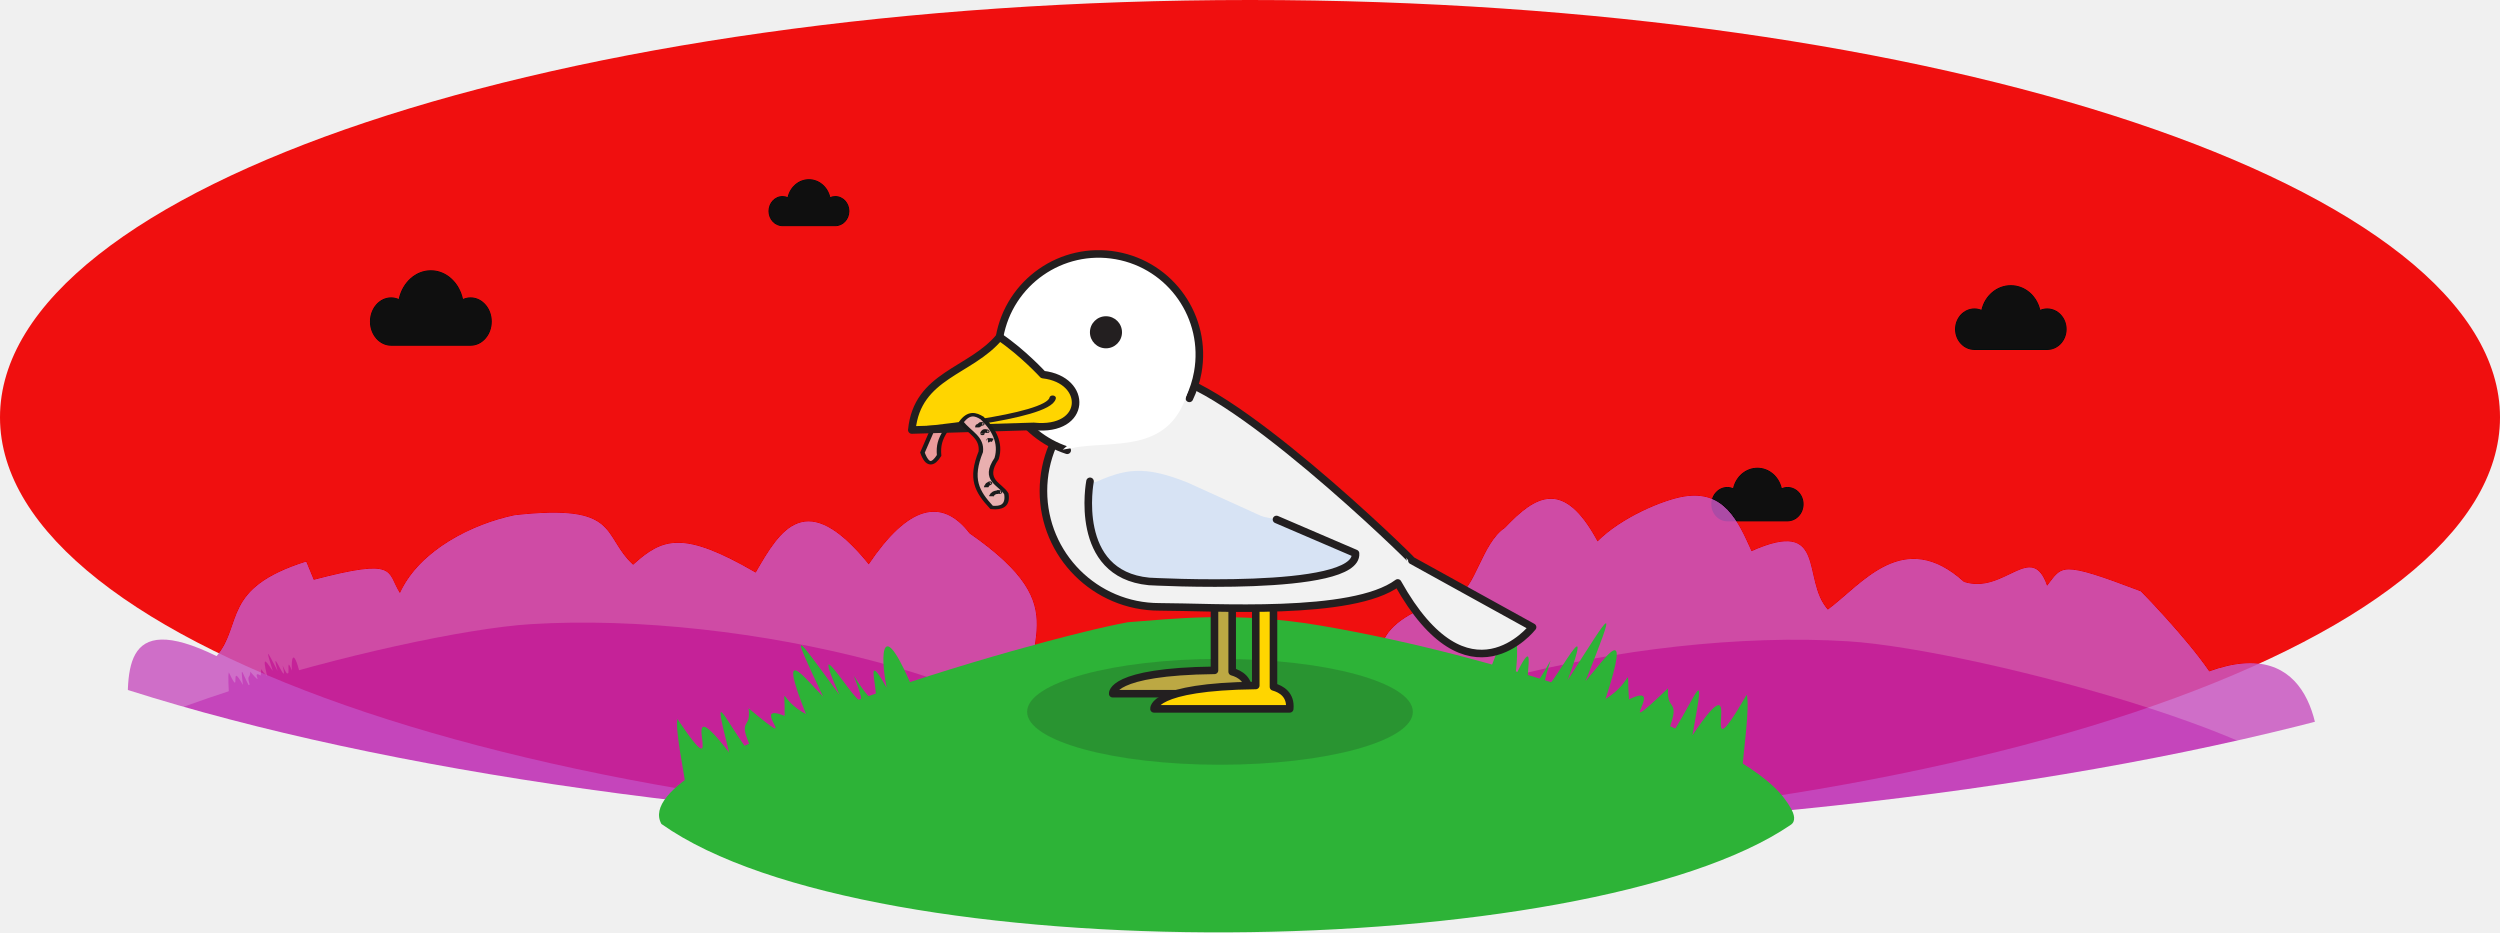
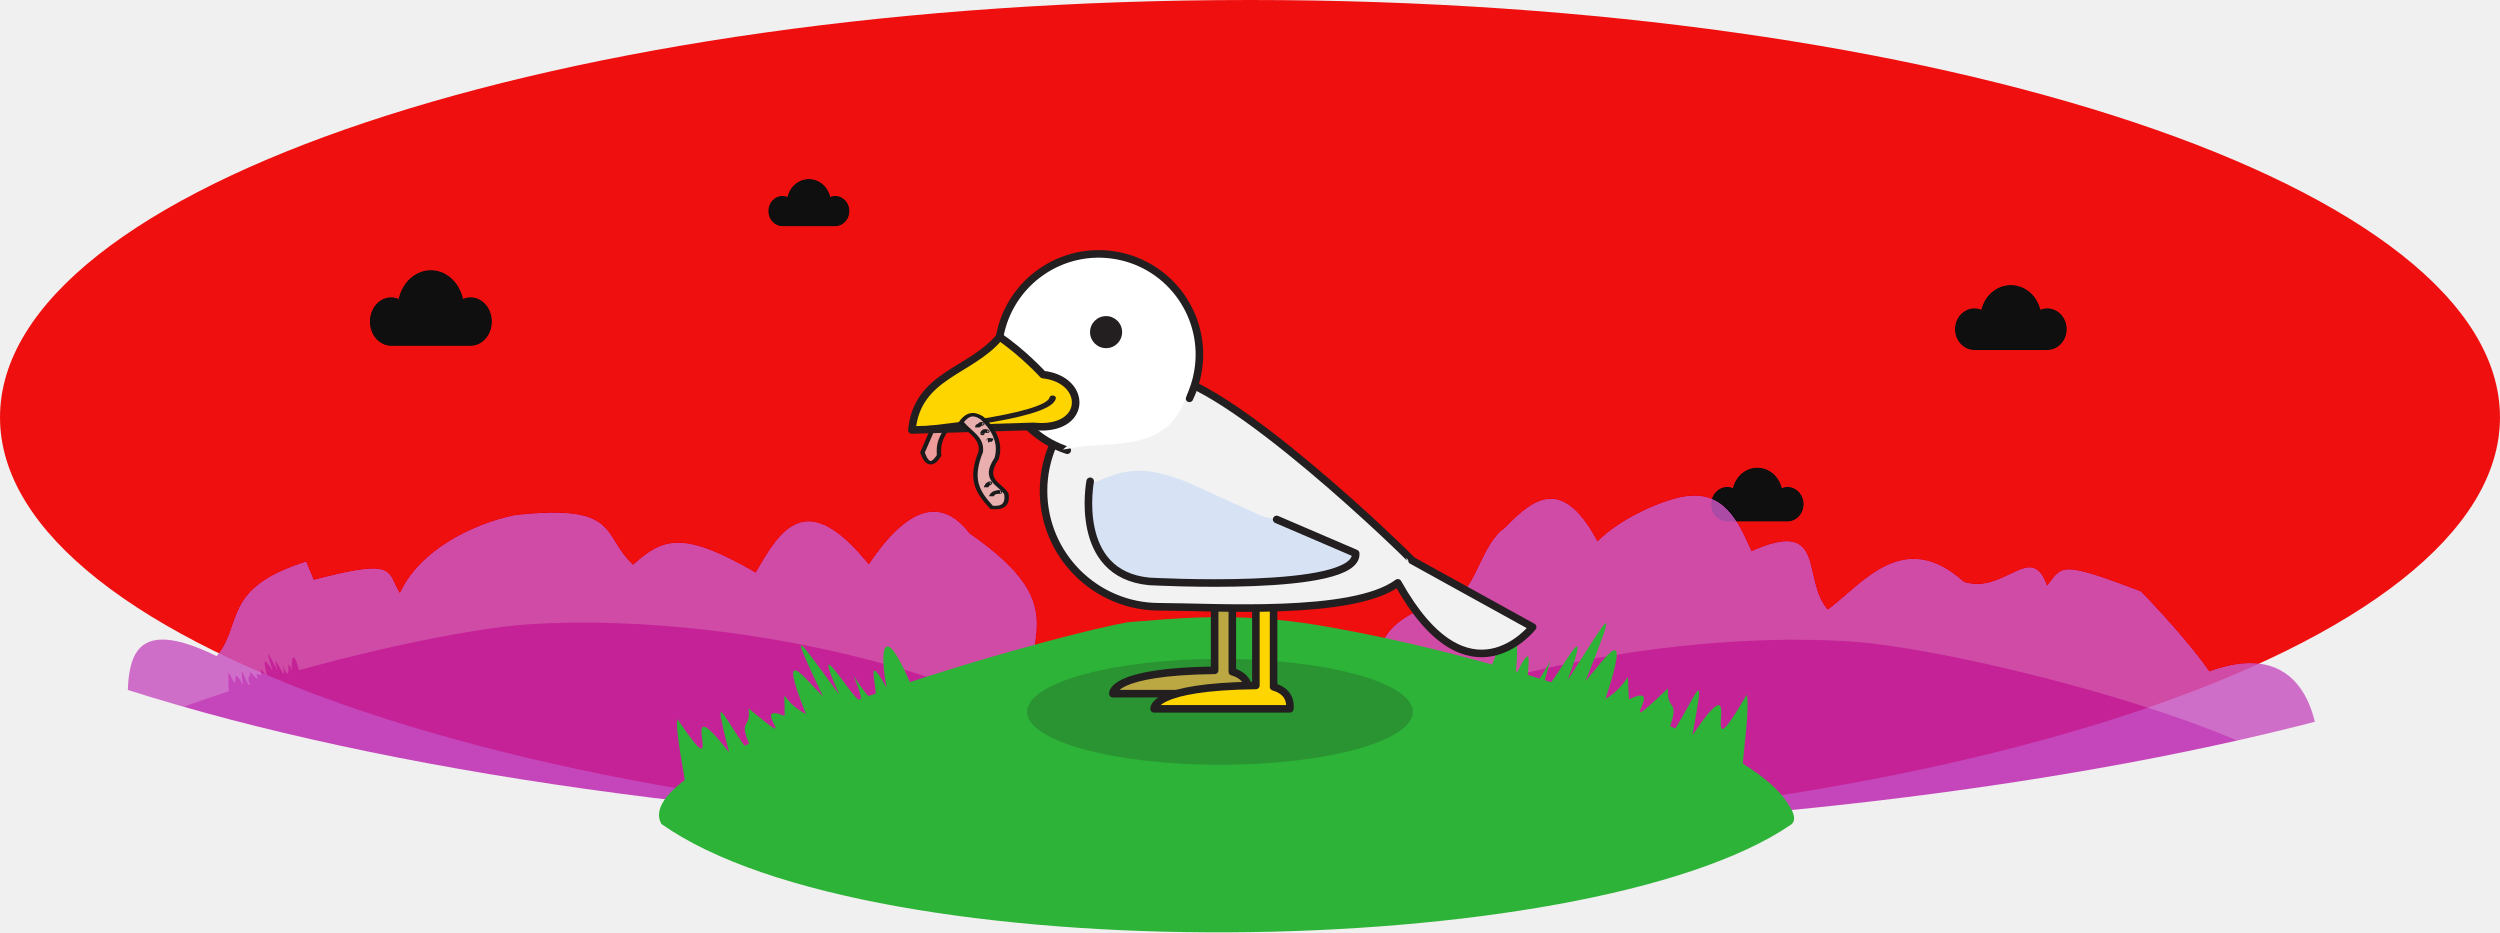
- <svg xmlns="http://www.w3.org/2000/svg" width="168.708mm" height="62.92mm" version="1.1" viewBox="0 0 168.708 62.92" id="svg131">
-   <defs id="defs8">
-     <linearGradient id="linearGradient50606" x1="421.46" x2="458.99" y1="81.216" y2="80.958" gradientTransform="matrix(0.36219,-0.0075634,0.0085593,0.45242,-122.38,55.957)" gradientUnits="userSpaceOnUse">
-       <stop stop-color="#d1a448" offset="0" id="stop1" />
-       <stop stop-color="#9b7527" stop-opacity=".992" offset="1" id="stop2" />
-     </linearGradient>
-     <linearGradient id="linearGradient33560" x1="439.64" x2="412.56" y1="53.484" y2="53.871" gradientTransform="matrix(0.36219,-0.0075634,0.0085593,0.45242,-123.44,56.069)" gradientUnits="userSpaceOnUse">
-       <stop stop-color="#96312a" offset="0" id="stop3" />
-       <stop stop-color="#65211c" stop-opacity=".996" offset="1" id="stop4" />
-     </linearGradient>
-     <linearGradient id="linearGradient33562" x1="419.65" x2="452.28" y1="64.964" y2="65.351" gradientTransform="matrix(0.36219,-0.0071478,0.0085593,0.42756,-122.85,57.356)" gradientUnits="userSpaceOnUse">
-       <stop stop-color="#c33f37" offset="0" id="stop5" />
-       <stop stop-color="#b33a33" stop-opacity=".98" offset="1" id="stop6" />
-     </linearGradient>
-     <linearGradient id="linearGradient15121" x1="367.11" x2="367.22" y1="87.487" y2="90.811" gradientUnits="userSpaceOnUse">
-       <stop stop-color="#916f6f" offset="0" id="stop7" />
-       <stop stop-color="#685050" stop-opacity=".992" offset="1" id="stop8" />
-     </linearGradient>
+ <svg xmlns="http://www.w3.org/2000/svg" width="168.71mm" height="62.92mm" version="1.1" viewBox="0 0 168.71 62.92">
+   <defs>
    <clipPath id="clipPath14">
-       <ellipse transform="matrix(0.9996,0.028384,-0.013912,0.9999,0,0)" cx="106.13" cy="91.443" rx="117.86" ry="38.66" fill="#00ffff" stroke-width="0.322" id="ellipse8" />
+       <ellipse transform="matrix(.9996 .028384 -.013912 .9999 0 0)" cx="106.13" cy="91.443" rx="117.86" ry="38.66" fill="#0ff" stroke-width=".322" />
    </clipPath>
  </defs>
-   <g transform="matrix(0.9355518,0,0,1,-12.41945,-42.159)" style="mix-blend-mode:difference" id="g19">
-     <ellipse cx="103.44" cy="70.321" rx="90.165" ry="28.162" fill="#0ff" stroke-width="0.24" id="ellipse9" style="fill:#00ffff;fill-opacity:1" />
-     <g transform="matrix(0.090962,0,0,0.090962,-30.683,344.62)" fill="#ffffff" id="g18">
-       <path d="m 856.418,-3104.504 c -2.127,6e-4 -4.151,0.443 -6.024,1.208 -2.802,-12.236 -13.14,-21.323 -25.473,-21.323 -12.337,-1e-4 -22.676,9.087 -25.475,21.322 -1.872,-0.766 -3.901,-1.208 -6.026,-1.208 -9.278,0 -16.797,8.028 -16.797,17.925 0,9.9 7.52,17.925 16.797,17.924 2.911,1e-4 17.466,1e-4 31.501,1e-4 14.033,2e-4 28.585,2e-4 31.497,-1e-4 9.277,1e-4 16.797,-8.025 16.797,-17.925 -8e-5,-9.896 -7.521,-17.925 -16.797,-17.925 z" stroke-width="0.291" id="path15" />
-       <path d="m 1900.739,-2963.831 c -1.611,0 -3.145,0.314 -4.563,0.858 -2.122,-8.688 -9.953,-15.141 -19.297,-15.141 -9.346,2e-4 -17.178,6.453 -19.297,15.141 -1.417,-0.544 -2.955,-0.858 -4.564,-0.858 -7.028,-2e-4 -12.725,5.701 -12.725,12.729 -10e-5,7.029 5.697,12.728 12.725,12.728 2.205,2e-4 13.23,0 23.862,10e-5 10.63,-10e-5 21.654,-10e-5 23.86,-10e-5 7.027,0 12.724,-5.698 12.724,-12.728 0,-7.027 -5.697,-12.728 -12.724,-12.729 z" stroke-width="0.213" id="path16" />
-       <path d="m 2106.664,-3096.298 c -1.948,-7e-4 -3.801,0.38 -5.516,1.037 -2.565,-10.501 -12.03,-18.302 -23.323,-18.302 -11.297,1e-4 -20.763,7.8 -23.326,18.302 -1.713,-0.657 -3.572,-1.037 -5.517,-1.037 -8.495,3e-4 -15.381,6.891 -15.381,15.386 -2e-4,8.497 6.886,15.385 15.381,15.385 2.665,0 15.992,-4e-4 28.844,0 h 28.84 c 8.494,0 15.381,-6.888 15.381,-15.385 0,-8.494 -6.887,-15.385 -15.38,-15.386 z" stroke-width="0.258" id="path17" />
-       <path d="m 1145.645,-3179.661 c -1.412,-5e-4 -2.756,0.275 -3.999,0.752 -1.86,-7.614 -8.723,-13.269 -16.91,-13.269 -8.191,1e-4 -15.054,5.655 -16.912,13.269 -1.242,-0.477 -2.59,-0.752 -4,-0.752 -6.159,2e-4 -11.152,4.997 -11.152,11.155 -2e-4,6.161 4.992,11.154 11.152,11.154 1.932,0 11.595,-3e-4 20.912,0 h 20.91 c 6.158,0 11.151,-4.994 11.151,-11.154 0,-6.158 -4.993,-11.155 -11.151,-11.155 z" stroke-width="0.187" id="path18" />
+   <g transform="matrix(.93555 0 0 1 -12.419 -42.159)" style="mix-blend-mode:difference">
+     <ellipse cx="103.44" cy="70.321" rx="90.165" ry="28.162" fill="#0ff" stroke-width=".24" />
+     <g transform="matrix(.090962 0 0 .090962 -30.683 344.62)" fill="#fff">
+       <path d="m856.42-3104.5c-2.127 6e-4 -4.151 0.443-6.024 1.208-2.802-12.236-13.14-21.323-25.473-21.323-12.337-1e-4 -22.676 9.087-25.475 21.322-1.872-0.766-3.901-1.208-6.026-1.208-9.278 0-16.797 8.028-16.797 17.926 0 9.9 7.52 17.926 16.797 17.924 2.911 1e-4 17.466 1e-4 31.501 1e-4 14.033 2e-4 28.585 2e-4 31.497-1e-4 9.277 1e-4 16.797-8.025 16.797-17.926-8e-5 -9.896-7.521-17.926-16.797-17.926z" stroke-width=".291" />
+       <path d="m1900.7-2963.8c-1.611 0-3.145 0.314-4.563 0.858-2.122-8.688-9.953-15.141-19.297-15.141-9.346 2e-4 -17.178 6.453-19.298 15.141-1.417-0.544-2.955-0.858-4.564-0.858-7.028-2e-4 -12.725 5.701-12.725 12.729-1e-4 7.029 5.697 12.728 12.725 12.728 2.205 2e-4 13.23 0 23.862 1e-4 10.63-1e-4 21.654-1e-4 23.86-1e-4 7.027 0 12.724-5.698 12.724-12.728 0-7.027-5.697-12.728-12.724-12.729z" stroke-width=".213" />
+       <path d="m2106.7-3096.3c-1.948-7e-4 -3.801 0.38-5.516 1.037-2.565-10.501-12.03-18.302-23.323-18.302-11.297 1e-4 -20.763 7.8-23.326 18.302-1.713-0.657-3.572-1.037-5.517-1.037-8.495 3e-4 -15.381 6.891-15.381 15.386-2e-4 8.497 6.886 15.385 15.381 15.385 2.665 0 15.992-4e-4 28.844 0h28.84c8.494 0 15.381-6.888 15.381-15.385 0-8.494-6.887-15.385-15.38-15.386z" stroke-width=".258" />
+       <path d="m1145.6-3179.7c-1.412-5e-4 -2.756 0.275-3.999 0.752-1.86-7.614-8.723-13.269-16.91-13.269-8.191 1e-4 -15.054 5.655-16.912 13.269-1.242-0.477-2.59-0.752-4-0.752-6.159 2e-4 -11.152 4.997-11.152 11.155-2e-4 6.161 4.992 11.154 11.152 11.154 1.932 0 11.595-3e-4 20.912 0h20.91c6.158 0 11.151-4.994 11.151-11.154 0-6.158-4.993-11.155-11.151-11.155z" stroke-width=".187" />
    </g>
-     <g transform="matrix(0.92895,-0.020679,0.012925,0.72824,6.7956,3.7091)" clip-path="url(#clipPath14)" fill="#32c63d" opacity="0.861" id="g14">
-       <path d="m 80.205,119.5 c 0.783,-2.441 0.814,-1.175 0.656,-0.19 0.78,-1.756 -0.323,1.803 0.762,-0.354 -0.751,2.427 1.272,-2.153 0.332,0.564 1.046,-1.826 1.165,-2.081 0.377,0.052 0.445,-0.571 1.068,-1.639 0.396,0.517 0.642,-0.431 0.478,-0.979 0.494,0.055 0.883,-0.466 -0.516,1.208 0.834,-0.225 -0.08,0.76 0.385,0.107 -0.258,1.684 0.82,-1.218 1.152,-2.635 0.71,-0.383 1.361,-2.249 -0.091,1.458 1.195,-0.986 0.055,0.325 -0.147,1.538 -0.222,2.224" fill="#32c63d" stroke-opacity="0" id="path9" />
-       <path d="m 15.274,121.06 c -0.055,-5.422 -0.584,-11.475 6.931,-6.832 2.126,-2.885 0.428,-6.27 7.079,-8.564 l 0.561,1.707 c 6.613,-1.872 5.638,-0.581 6.669,1.415 1.596,-3.97 5.772,-6.245 9.002,-6.955 8.277,-0.863 6.687,2.052 9.137,4.852 2.333,-2.424 3.912,-3.071 9.503,0.994 1.993,-3.972 4.021,-7.799 8.785,-0.517 3.146,-5.34 5.748,-6.053 7.865,-2.639 8.658,7.516 3.331,9.859 4.832,17.228 z" fill="#26972e" stroke-width="0.322" id="path10" />
-       <path d="m 9.068,127.45 c -2.636,-6.32 27.569,-15.03 37.542,-15.489 16.721,-0.762 39.3,6.662 44.083,15.534 0.3,0.556 0.169,0.313 0.385,0.783 0.286,0.622 0.38,1.277 -0.005,1.581 -14.96,12.445 -66.933,11.824 -82.006,-2.41 z" fill="#32c63d" id="path11" />
-       <path d="m 28.658,116.04 c -0.509,-2.559 -0.678,-1.312 -0.629,-0.308 -0.581,-1.88 0.124,1.843 -0.716,-0.49 0.48,2.539 -1.025,-2.363 -0.391,0.497 -0.838,-1.998 -0.927,-2.273 -0.379,-0.017 -0.379,-0.646 -0.879,-1.817 -0.448,0.439 -0.589,-0.543 -0.367,-1.056 -0.495,-0.036 -0.824,-0.622 0.38,1.29 -0.802,-0.375 -0.004,0.767 -0.393,0.035 0.073,1.714 -0.679,-1.355 -0.854,-2.819 -0.661,-0.508 -1.103,-2.475 -0.069,1.46 -1.076,-1.194 -0.09,0.312 -0.022,1.549 -0.022,2.242" fill="#32c63d" stroke-opacity="0" id="path12" />
-       <path d="m 185.13,131.15 c 0.637,-5.357 -0.34,-14.314 -8.278,-11.119 -1.794,-3.252 -5.205,-7.561 -5.205,-7.561 -6.345,-3.085 -6.038,-2.513 -7.273,-0.729 -1.153,-4.227 -3.326,0.768 -6.447,-0.537 -4.628,-5.196 -7.874,-0.048 -10.6,2.267 -2.049,-2.835 0.123,-8.568 -5.849,-5.585 -1.02,-2.839 -2.029,-5.724 -5.175,-5.204 -1.623,0.268 -4.893,1.809 -6.764,3.961 -2.54,-5.873 -4.71,-4.438 -7.173,-1.453 -1.804,1.357 -2.392,5.665 -3.821,6.166 -7.512,2.631 -5.521,4.787 -7.047,10.203 z" fill="#26972e" stroke-width="0.322" id="path13" />
-       <path d="m 185.95,134.06 c 2.81,-6.166 -27.129,-16.584 -37.082,-17.608 -16.687,-1.711 -39.454,4.425 -44.481,13.02 -0.315,0.538 -0.177,0.303 -0.407,0.761 -0.303,0.605 -0.415,1.255 -0.039,1.581 14.602,13.284 66.552,15.615 82.008,2.247 z" fill="#32c63d" id="path14" />
+     <g transform="matrix(.92895 -.020679 .012925 .72824 6.7956 3.7091)" clip-path="url(#clipPath14)" opacity=".861">
+       <path d="m80.205 119.5c0.783-2.441 0.814-1.175 0.656-0.19 0.78-1.756-0.323 1.803 0.762-0.354-0.751 2.427 1.272-2.153 0.332 0.564 1.046-1.826 1.165-2.081 0.377 0.052 0.445-0.571 1.068-1.639 0.396 0.517 0.642-0.431 0.478-0.979 0.494 0.055 0.883-0.466-0.516 1.208 0.834-0.225-0.08 0.76 0.385 0.107-0.258 1.684 0.82-1.218 1.152-2.635 0.71-0.383 1.361-2.249-0.091 1.458 1.195-0.986 0.055 0.325-0.147 1.538-0.222 2.224" fill="#32c63d" stroke-opacity="0" />
+       <path d="m15.274 121.06c-0.055-5.422-0.584-11.475 6.931-6.832 2.126-2.885 0.428-6.27 7.079-8.564l0.561 1.707c6.613-1.872 5.638-0.581 6.669 1.415 1.596-3.97 5.772-6.245 9.002-6.955 8.277-0.863 6.687 2.052 9.137 4.851 2.333-2.424 3.912-3.071 9.503 0.994 1.993-3.972 4.021-7.799 8.785-0.517 3.146-5.34 5.748-6.053 7.865-2.639 8.658 7.516 3.331 9.859 4.832 17.228z" fill="#26972e" stroke-width=".322" />
+       <path d="m9.068 127.45c-2.636-6.32 27.569-15.03 37.542-15.489 16.721-0.762 39.3 6.662 44.083 15.534 0.3 0.556 0.169 0.313 0.385 0.783 0.286 0.622 0.38 1.277-0.005 1.581-14.96 12.445-66.933 11.824-82.006-2.41z" fill="#32c63d" />
+       <path d="m28.658 116.04c-0.509-2.559-0.678-1.312-0.629-0.308-0.581-1.88 0.124 1.843-0.716-0.49 0.48 2.539-1.025-2.363-0.391 0.497-0.838-1.998-0.927-2.273-0.379-0.017-0.379-0.646-0.879-1.817-0.448 0.439-0.589-0.543-0.367-1.056-0.495-0.036-0.824-0.622 0.38 1.29-0.802-0.375-0.004 0.767-0.393 0.035 0.073 1.714-0.679-1.355-0.854-2.819-0.661-0.508-1.103-2.475-0.069 1.46-1.076-1.194-0.09 0.312-0.022 1.549-0.022 2.242" fill="#32c63d" stroke-opacity="0" />
+       <path d="m185.13 131.15c0.637-5.357-0.34-14.314-8.278-11.119-1.794-3.252-5.205-7.561-5.205-7.561-6.345-3.085-6.038-2.513-7.273-0.729-1.153-4.227-3.326 0.768-6.447-0.537-4.628-5.196-7.874-0.048-10.6 2.267-2.049-2.835 0.123-8.568-5.849-5.585-1.02-2.839-2.029-5.724-5.175-5.204-1.623 0.268-4.893 1.809-6.764 3.961-2.54-5.873-4.71-4.438-7.173-1.453-1.804 1.357-2.392 5.665-3.821 6.166-7.512 2.631-5.521 4.787-7.047 10.203z" fill="#26972e" stroke-width=".322" />
+       <path d="m185.95 134.06c2.81-6.166-27.129-16.584-37.082-17.608-16.687-1.711-39.454 4.425-44.481 13.02-0.315 0.538-0.177 0.303-0.407 0.761-0.303 0.605-0.415 1.255-0.039 1.581 14.602 13.284 66.552 15.615 82.008 2.247z" fill="#32c63d" />
    </g>
  </g>
-   <g transform="translate(-20.91557,-42.159)" id="g44">
-     <g transform="matrix(0.92895,-0.020679,0.012925,0.72824,55.479,5.1355)" fill="#2db337" id="g42">
-       <path d="m 9.068,127.45 c -2.636,-6.32 27.402,-16.349 34.13,-17.724 3.212,-0.208 7.777,-0.817 13.939,0.696 13.174,3.233 30.299,11.029 33.557,17.074 0.3,0.556 0.169,0.313 0.385,0.783 0.286,0.622 0.38,1.277 -0.005,1.581 -14.96,12.445 -66.933,11.824 -82.006,-2.41 z" id="path40" />
-       <path d="m 69.029,116.299 c 2.394,-8.563 2.656,-4.211 2.236,-0.787 2.468,-6.204 -0.89,6.274 2.58,-1.373 -2.288,8.509 4.112,-7.669 1.214,1.874 3.378,-6.497 3.755,-7.401 1.303,0.104 1.462,-2.055 3.474,-5.859 1.426,1.701 2.156,-1.611 1.526,-3.466 1.706,0.09 2.983,-1.78 -1.628,4.264 2.845,-0.943 -0.181,2.632 1.339,0.291 -0.683,5.85 2.671,-4.357 3.642,-9.307 2.396,-1.459 4.41,-8.019 -0.134,5.04 3.992,-3.636 0.229,1.109 -0.318,5.327 -0.491,7.703" stroke-opacity="0" id="path42" style="stroke-width:3.447" />
-       <g id="g20" transform="matrix(-0.9992101,-0.05676929,-0.02781613,0.9992101,98.12966,11.35562)">
-         <path style="opacity:0.2;fill:#1a1a1a;fill-opacity:1;stroke-width:0.132" d="m 59.351,109.917 c -0.038,2.705 -6.339,4.725 -14.074,4.506 -7.735,-0.22 -13.975,-2.596 -13.937,-5.301 0.038,-2.705 6.339,-4.725 14.074,-4.505 7.735,0.22 13.975,2.596 13.937,5.301 z" id="path4" />
-         <path style="fill:#ed9b9b;fill-opacity:1;stroke:#1a1a1a;stroke-width:0.322" d="m 65.621,84.029 c 0.405,0.813 0.525,1.421 0.451,2.325 0.426,0.895 0.836,1.024 1.212,-0.235 l -0.666,-2.061" id="path3" />
-         <path style="fill:#bca843;fill-opacity:1;stroke:#231f20;stroke-width:4;stroke-linecap:round;stroke-linejoin:round;stroke-miterlimit:10" stroke-miterlimit="10" d="m -2851.968,-2745.431 v -42.16 c 0,-2.578 2.096,-4.675 4.674,-4.675 2.576,0 4.672,2.097 4.672,4.675 v 41.431 c 55.233,0.631 53.779,12.346 53.779,12.346 h -71.706 c -0.715,-7.505 4.48,-10.457 8.581,-11.617 z" id="path13004" transform="matrix(0.1374458,0.00390289,-0.00243943,0.1753272,429.8055,598.2587)" />
-         <path style="fill:#ffd500;fill-opacity:1;stroke:#231f20;stroke-width:4;stroke-linecap:round;stroke-linejoin:round;stroke-miterlimit:10" stroke-miterlimit="10" d="m -2873.788,-2737.424 v -42.16 c 0,-2.579 2.096,-4.674 4.675,-4.674 2.583,0 4.679,2.095 4.679,4.674 v 41.426 c 55.227,0.636 53.772,12.352 53.772,12.352 h -71.705 c -0.718,-7.507 4.482,-10.457 8.579,-11.618 z" id="path13006" transform="matrix(0.1374458,0.00390289,-0.00243943,0.1753272,429.8055,598.2587)" />
-         <path style="fill:#f2f2f2;stroke:#231f20;stroke-width:4;stroke-linecap:round;stroke-linejoin:round;stroke-miterlimit:10" stroke-miterlimit="10" d="m -2946.901,-2804.193 c -0.069,-0.612 99.626,-97.947 133.433,-97.947 33.802,0 61.219,27.413 61.219,61.221 0,33.816 -27.417,61.23 -61.219,61.23 -28.163,0 -102.046,5.157 -125.971,-12.646 -37.363,66.929 -71.234,23.368 -71.234,23.368 z" id="path13008" transform="matrix(0.1374458,0.00390289,-0.00243943,0.1753272,429.8055,598.2587)" />
-         <path style="fill:#ffffff;stroke:#231f20;stroke-width:4;stroke-linecap:round;stroke-linejoin:round;stroke-miterlimit:10" stroke-miterlimit="10" d="m -2764.814,-2862.416 c 24.788,-8.118 40.457,-33.453 35.755,-59.871 -5.164,-28.92 -32.781,-48.184 -61.703,-43.031 -28.925,5.157 -48.182,32.775 -43.032,61.701 0.872,4.893 2.388,9.508 4.447,13.771" id="path13010" transform="matrix(0.1374458,0.00390289,-0.00243943,0.1753272,429.8055,598.2587)" />
-         <path style="fill:#ffd500;fill-opacity:1;stroke:#231f20;stroke-width:4;stroke-linecap:round;stroke-linejoin:round;stroke-miterlimit:10" stroke-miterlimit="10" d="m -2747.106,-2875.033 c -28.349,2.932 -28.914,-24.668 -4.88,-27.371 0,0 10.768,-11.717 22.927,-19.883 15.36,18.48 43.516,19.977 46.341,49.161 z" id="path13012" transform="matrix(0.1374458,0.00390289,-0.00243943,0.1753272,429.8055,598.2587)" />
-         <path style="fill:#d7e3f4;stroke:#231f20;stroke-width:4;stroke-linecap:round;stroke-linejoin:round;stroke-miterlimit:10" stroke-miterlimit="10" d="m -2776.862,-2846.019 c 0,0 9.356,48.997 -31.167,52.895 0,0 -110.677,6.229 -109.108,-14.807 l 41.761,-17.929" id="path13014" transform="matrix(0.1374458,0.00390289,-0.00243943,0.1753272,429.8055,598.2587)" />
-         <circle style="fill:#231f20" cx="-2785.287" cy="-2924.76" r="8.473" id="circle13016" transform="matrix(0.1374458,0.00390289,-0.00243943,0.1753272,429.8055,598.2587)" />
-         <path style="opacity:1;fill:#d7e3f4;fill-opacity:1;stroke-width:2.071" d="m -2873.562,-2824.863 45.167,-20.505 c 23.554,-9.45 33.277,-6.973 49.405,0.091 l -1.613,16.091 z" id="path1" transform="matrix(0.1374458,0.00390289,-0.00243943,0.1753272,429.8055,598.2587)" />
-         <path style="fill:#ffffff;fill-opacity:1;stroke:#ffffff;stroke-width:2.071;stroke-opacity:1" d="m -2827.19,-2892.627 c 9.799,31.373 38.319,23.742 61.075,28.121 l -14.06,-11.864 z" id="path20" transform="matrix(0.1374458,0.00390289,-0.00243943,0.1753272,429.8055,598.2587)" />
-         <path style="fill:none;stroke:#231f20;stroke-width:0.466;stroke-linecap:round;stroke-linejoin:round;stroke-miterlimit:10" stroke-miterlimit="10" d="m 68.086,84.051 c 0,0 -9.92,-1.398 -10.187,-3.255" id="path14352" />
-         <path style="fill:#e9afaf;fill-opacity:1;stroke:#1a1a1a;stroke-width:0.322" d="m 63.001,82.796 c -0.842,0.979 -1.443,2.248 -1.109,3.726 1.057,2.067 -0.332,2.34 -0.755,3.254 -0.148,1.101 0.354,1.348 1.055,1.282 1.097,-1.457 1.622,-2.592 0.857,-5.139 -0.097,-1.338 0.824,-1.728 1.457,-2.695 -0.539,-0.958 -1.026,-0.792 -1.504,-0.428 z" id="path2" />
-         <path style="fill:none;fill-opacity:1;stroke:#1a1a1a;stroke-width:0.322" d="m 61.601,89.618 c 0.02,5.72e-4 0.06,0.027 0.06,0.002 3.57e-4,-0.026 -0.08,0.004 -0.06,-0.002 0.01,-0.003 0.165,-0.036 0.181,-0.014 0.008,0.01 0.005,0.031 0.015,0.039 0.022,0.019 0.081,-0.009 0.106,0.003 0.007,0.003 0.008,0.017 0.015,0.02 0.046,0.021 0.075,0.021 0.12,0.061 0.031,0.027 0.057,0.077 0.089,0.099 0.004,0.003 0.012,-0.004 0.015,4.28e-4 0.007,0.009 0.056,0.133 0.059,0.137 0.009,0.012 0.03,0.014 0.029,0.059" id="path5" />
-         <path style="fill:none;fill-opacity:1;stroke:#1a1a1a;stroke-width:0.322" d="m 62.337,88.81 c 0.02,0.013 0.049,0.066 0.06,0.04 0.01,-0.025 -0.08,-0.054 -0.06,-0.04 0.04,0.027 0.08,0.054 0.12,0.08 0.01,0.013 0.018,0.029 0.03,0.039 0.023,0.021 0.01,-0.032 0.03,0.02 0.002,0.006 -0.004,0.015 -2.68e-4,0.019 0.004,0.005 0.012,-0.004 0.015,4.28e-4 0.009,0.011 0.036,0.103 0.044,0.117 0.025,0.044 0.045,0.056 0.044,0.117" id="path6" />
-         <path style="fill:none;fill-opacity:1;stroke:#1a1a1a;stroke-width:0.322" d="m 62.972,83.337 c 0.02,5.71e-4 0.06,0.027 0.06,0.002 3.57e-4,-0.026 -0.081,-0.002 -0.06,-0.002 0.04,0.001 0.081,-0.003 0.121,0.003 0.021,0.004 0.023,0.05 0.029,0.059 0.01,0.014 0.046,0.004 0.06,0.04 0.01,0.027 -0.019,0.017 0.015,0.039 0.009,0.006 0.021,-0.005 0.03,8.57e-4 0.013,0.009 0.016,0.033 0.03,0.039 0.009,0.004 0.021,-0.004 0.03,8.57e-4 0.047,0.021 -0.005,0.013 0.015,0.039 0.004,0.005 0.012,-0.005 0.015,4.29e-4 0.019,0.037 0.014,0.076 0.013,0.116" id="path7" />
-         <path style="fill:none;fill-opacity:1;stroke:#1a1a1a;stroke-width:0.322" d="m 62.6,84.02 c 0.02,-0.006 0.065,0.008 0.061,-0.018 -0.005,-0.026 -0.081,0.023 -0.061,0.018 0.031,-0.009 0.176,-0.066 0.227,-0.032 0.023,0.015 0.116,0.144 0.119,0.158 5.34e-4,0.003 -0.005,0.071 -0.001,0.077 0.02,0.026 0.016,-0.032 0.015,0.02" id="path8" />
-         <path style="fill:#f2f2f2;fill-opacity:1;stroke:#1a1a1a;stroke-width:0.322" d="m 62.196,84.837 c 0.023,-0.01 0.241,-0.064 0.273,-0.05 0.007,0.003 0.009,0.015 0.015,0.02 0.004,0.003 0.013,-0.005 0.015,4.29e-4 0.004,0.012 -0.007,0.029 -5.36e-4,0.039 0.007,0.009 0.021,-0.005 0.03,8.58e-4 0.019,0.013 -0.025,0.038 0.015,0.039" id="path19" />
+   <g transform="translate(-20.916 -42.159)">
+     <g transform="matrix(.92895 -.020679 .012925 .72824 55.479 5.1355)" fill="#2db337">
+       <path d="m9.068 127.45c-2.636-6.32 27.402-16.349 34.13-17.724 3.212-0.208 7.777-0.817 13.939 0.696 13.174 3.233 30.299 11.029 33.557 17.074 0.3 0.556 0.169 0.313 0.385 0.783 0.286 0.622 0.38 1.277-0.005 1.581-14.96 12.445-66.933 11.824-82.006-2.41z" />
+       <path d="m69.029 116.3c2.394-8.563 2.656-4.211 2.236-0.787 2.468-6.204-0.89 6.274 2.58-1.373-2.288 8.509 4.112-7.669 1.214 1.874 3.378-6.497 3.755-7.401 1.303 0.104 1.462-2.055 3.474-5.859 1.426 1.701 2.156-1.611 1.526-3.466 1.706 0.09 2.983-1.78-1.628 4.264 2.845-0.943-0.181 2.632 1.339 0.291-0.683 5.85 2.671-4.357 3.642-9.306 2.396-1.459 4.41-8.019-0.134 5.04 3.992-3.636 0.229 1.109-0.318 5.327-0.491 7.703" stroke-opacity="0" stroke-width="3.447" />
+       <g transform="matrix(-.99921 -.056769 -.027816 .99921 98.13 11.356)">
+         <g>
+           <path d="m59.351 109.92c-0.038 2.705-6.339 4.725-14.074 4.506-7.735-0.22-13.975-2.596-13.937-5.301 0.038-2.705 6.339-4.725 14.074-4.505 7.735 0.22 13.975 2.596 13.937 5.301z" fill="#1a1a1a" opacity=".2" stroke-width=".132" />
+           <path d="m65.621 84.029c0.405 0.813 0.525 1.421 0.451 2.325 0.426 0.895 0.836 1.024 1.212-0.235l-0.666-2.061" fill="#ed9b9b" stroke="#1a1a1a" stroke-width=".322" />
+           <path transform="matrix(.13745 .0039029 -.0024394 .17533 429.81 598.26)" d="m-2852-2745.4v-42.16c0-2.578 2.096-4.675 4.674-4.675 2.576 0 4.672 2.097 4.672 4.675v41.431c55.233 0.631 53.779 12.346 53.779 12.346h-71.706c-0.715-7.505 4.48-10.457 8.581-11.617z" fill="#bca843" stroke="#231f20" stroke-linecap="round" stroke-linejoin="round" stroke-miterlimit="10" stroke-width="4" />
+           <path transform="matrix(.13745 .0039029 -.0024394 .17533 429.81 598.26)" d="m-2873.8-2737.4v-42.16c0-2.579 2.096-4.674 4.675-4.674 2.583 0 4.679 2.095 4.679 4.674v41.426c55.227 0.636 53.772 12.352 53.772 12.352h-71.705c-0.718-7.507 4.482-10.457 8.579-11.618z" fill="#ffd500" stroke="#231f20" stroke-linecap="round" stroke-linejoin="round" stroke-miterlimit="10" stroke-width="4" />
+         </g>
+         <g stroke="#231f20" stroke-linecap="round" stroke-linejoin="round" stroke-miterlimit="10" stroke-width="4">
+           <path transform="matrix(.13745 .0039029 -.0024394 .17533 429.81 598.26)" d="m-2946.9-2804.2c-0.069-0.612 99.626-97.947 133.43-97.947 33.802 0 61.219 27.413 61.219 61.221 0 33.816-27.417 61.23-61.219 61.23-28.163 0-102.05 5.157-125.97-12.646-37.363 66.929-71.234 23.368-71.234 23.368z" fill="#f2f2f2" />
+           <path transform="matrix(.13745 .0039029 -.0024394 .17533 429.81 598.26)" d="m-2764.8-2862.4c24.788-8.118 40.457-33.453 35.755-59.871-5.164-28.92-32.781-48.184-61.703-43.031-28.925 5.157-48.182 32.775-43.032 61.701 0.872 4.893 2.388 9.508 4.447 13.771" fill="#fff" />
+           <path transform="matrix(.13745 .0039029 -.0024394 .17533 429.81 598.26)" d="m-2747.1-2875c-28.349 2.932-28.914-24.668-4.88-27.371 0 0 10.768-11.717 22.927-19.883 15.36 18.48 43.516 19.977 46.341 49.161z" fill="#ffd500" />
+           <path transform="matrix(.13745 .0039029 -.0024394 .17533 429.81 598.26)" d="m-2776.9-2846s9.356 48.997-31.167 52.895c0 0-110.68 6.229-109.11-14.807l41.761-17.929" fill="#d7e3f4" />
+         </g>
+         <circle transform="matrix(.13745 .0039029 -.0024394 .17533 429.81 598.26)" cx="-2785.3" cy="-2924.8" r="8.473" fill="#231f20" />
+         <path transform="matrix(.13745 .0039029 -.0024394 .17533 429.81 598.26)" d="m-2873.6-2824.9 45.167-20.505c23.554-9.45 33.277-6.973 49.405 0.091l-1.613 16.091z" fill="#d7e3f4" stroke-width="2.071" />
+         <path transform="matrix(.13745 .0039029 -.0024394 .17533 429.81 598.26)" d="m-2827.2-2892.6c9.799 31.373 38.319 23.742 61.075 28.121l-14.06-11.864z" fill="#fff" stroke="#fff" stroke-width="2.071" />
+         <path d="m68.086 84.051s-9.92-1.399-10.187-3.255" fill="none" stroke="#231f20" stroke-linecap="round" stroke-linejoin="round" stroke-miterlimit="10" stroke-width=".466" />
+         <path d="m63.001 82.796c-0.842 0.979-1.443 2.248-1.109 3.725 1.057 2.067-0.332 2.341-0.755 3.254-0.148 1.101 0.354 1.348 1.054 1.282 1.097-1.457 1.622-2.591 0.857-5.139-0.097-1.338 0.824-1.728 1.457-2.695-0.539-0.958-1.026-0.792-1.504-0.428z" fill="#e9afaf" stroke="#1a1a1a" stroke-width=".322" />
+         <g fill="none" stroke="#1a1a1a" stroke-width=".322">
+           <path d="m61.601 89.618c0.02 5.72e-4 0.06 0.027 0.06 0.002 3.57e-4 -0.026-0.08 4e-3 -0.06-0.002 0.01-3e-3 0.165-0.036 0.181-0.014 0.008 0.01 0.005 0.031 0.015 0.039 0.022 0.019 0.081-0.009 0.106 3e-3 0.007 0.003 0.008 0.017 0.015 0.02 0.046 0.021 0.075 0.021 0.12 0.061 0.031 0.027 0.057 0.077 0.089 0.099 0.004 3e-3 0.012-0.004 0.015 4.28e-4 0.007 0.009 0.056 0.133 0.059 0.137 0.009 0.012 0.03 0.014 0.029 0.059" />
+           <path d="m62.337 88.81c0.02 0.013 0.049 0.066 0.06 0.04 0.01-0.025-0.08-0.054-0.06-0.04 0.04 0.027 0.08 0.054 0.12 0.08 0.01 0.013 0.018 0.029 0.03 0.039 0.023 0.021 0.01-0.032 0.03 0.02 0.002 0.006-0.004 0.015-2.68e-4 0.019 0.004 0.005 0.012-0.004 0.015 4.28e-4 0.009 0.011 0.036 0.103 0.044 0.117 0.025 0.044 0.045 0.056 0.044 0.117" />
+           <path d="m62.972 83.337c0.02 5.71e-4 0.06 0.027 0.06 0.002 3.57e-4 -0.026-0.081-0.002-0.06-0.002 0.04 0.001 0.081-0.003 0.121 0.003 0.021 0.004 0.023 0.05 0.029 0.059 0.01 0.014 0.046 0.004 0.06 0.04 0.01 0.027-0.019 0.017 0.015 0.039 0.009 6e-3 0.021-0.005 0.03 8.57e-4 0.013 0.009 0.016 0.033 0.03 0.039 0.009 0.004 0.021-0.004 0.03 8.57e-4 0.047 0.021-0.005 0.013 0.015 0.039 0.004 0.005 0.012-5e-3 0.015 4.29e-4 0.019 0.037 0.014 0.076 0.013 0.116" />
+           <path d="m62.6 84.02c0.02-0.006 0.065 0.008 0.061-0.018-0.005-0.026-0.081 0.023-0.061 0.018 0.031-0.009 0.176-0.066 0.227-0.032 0.023 0.015 0.116 0.144 0.119 0.158 5.34e-4 0.003-0.005 0.071-0.001 0.077 0.02 0.026 0.016-0.032 0.015 0.02" />
+         </g>
+         <path d="m62.196 84.837c0.023-0.01 0.241-0.064 0.273-0.05 0.007 0.003 0.009 0.015 0.015 0.02 0.004 3e-3 0.013-0.005 0.015 4.29e-4 0.004 0.012-0.007 0.029-5.36e-4 0.039 7e-3 0.009 0.021-0.005 0.03 8.58e-4 0.019 0.013-0.025 0.038 0.015 0.039" fill="#f2f2f2" stroke="#1a1a1a" stroke-width=".322" />
      </g>
-       <g id="g1" transform="translate(-1.046198,0.356833)">
-         <g transform="matrix(0.1374458,0.00390289,-0.00243943,0.1753272,429.8054,598.2587)" id="g13018" />
-       </g>
-       <path d="m 27.652,115.945 c -2.353,-7.73 -2.504,-3.76 -2.052,-0.654 -2.372,-5.579 0.937,5.687 -2.377,-1.179 2.255,7.683 -3.899,-6.868 -1.067,1.74 -3.206,-5.821 -3.568,-6.634 -1.185,0.131 -1.373,-1.831 -3.281,-5.238 -1.264,1.588 -1.996,-1.407 -1.46,-3.114 -1.551,0.129 -2.752,-1.538 1.568,3.837 -2.61,-0.78 0.218,2.392 -1.214,0.302 0.739,5.307 -2.52,-3.893 -3.504,-8.372 -2.211,-1.262 -4.177,-7.179 0.223,4.584 -3.708,-3.2 -0.186,1.016 0.397,4.841 0.602,7" stroke-opacity="0" id="path41" style="stroke-width:3.139" />
+       <g transform="translate(-1.0462 .35683)" />
+       <path d="m27.652 115.95c-2.353-7.73-2.504-3.76-2.052-0.654-2.372-5.58 0.937 5.687-2.377-1.179 2.255 7.683-3.899-6.869-1.067 1.74-3.207-5.821-3.568-6.634-1.185 0.131-1.373-1.831-3.281-5.238-1.264 1.588-1.996-1.407-1.46-3.114-1.551 0.129-2.752-1.538 1.568 3.837-2.61-0.78 0.218 2.392-1.214 0.302 0.739 5.307-2.52-3.893-3.504-8.372-2.211-1.262-4.177-7.179 0.223 4.584-3.708-3.2-0.186 1.016 0.397 4.841 0.602 7" stroke-opacity="0" stroke-width="3.139" />
    </g>
  </g>
</svg>
